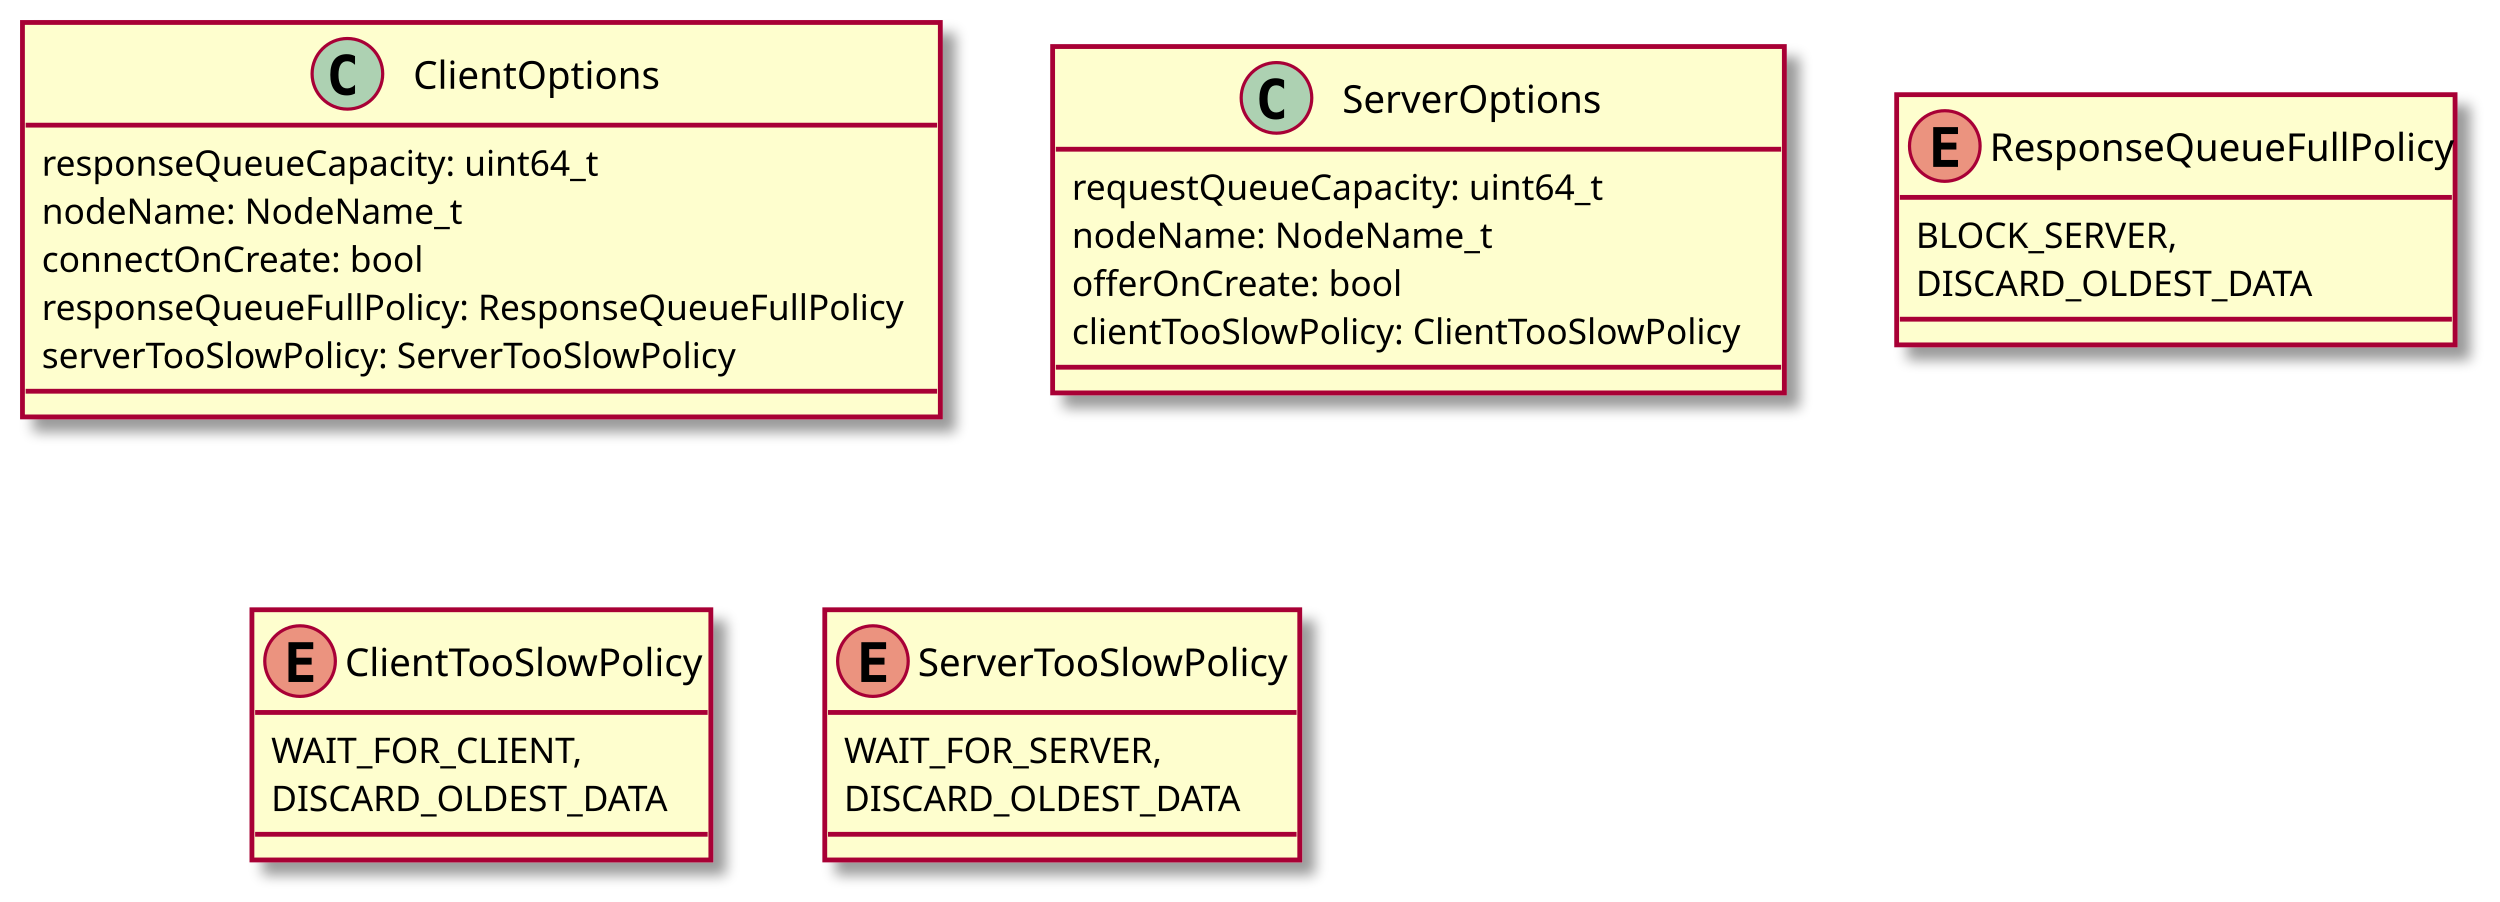
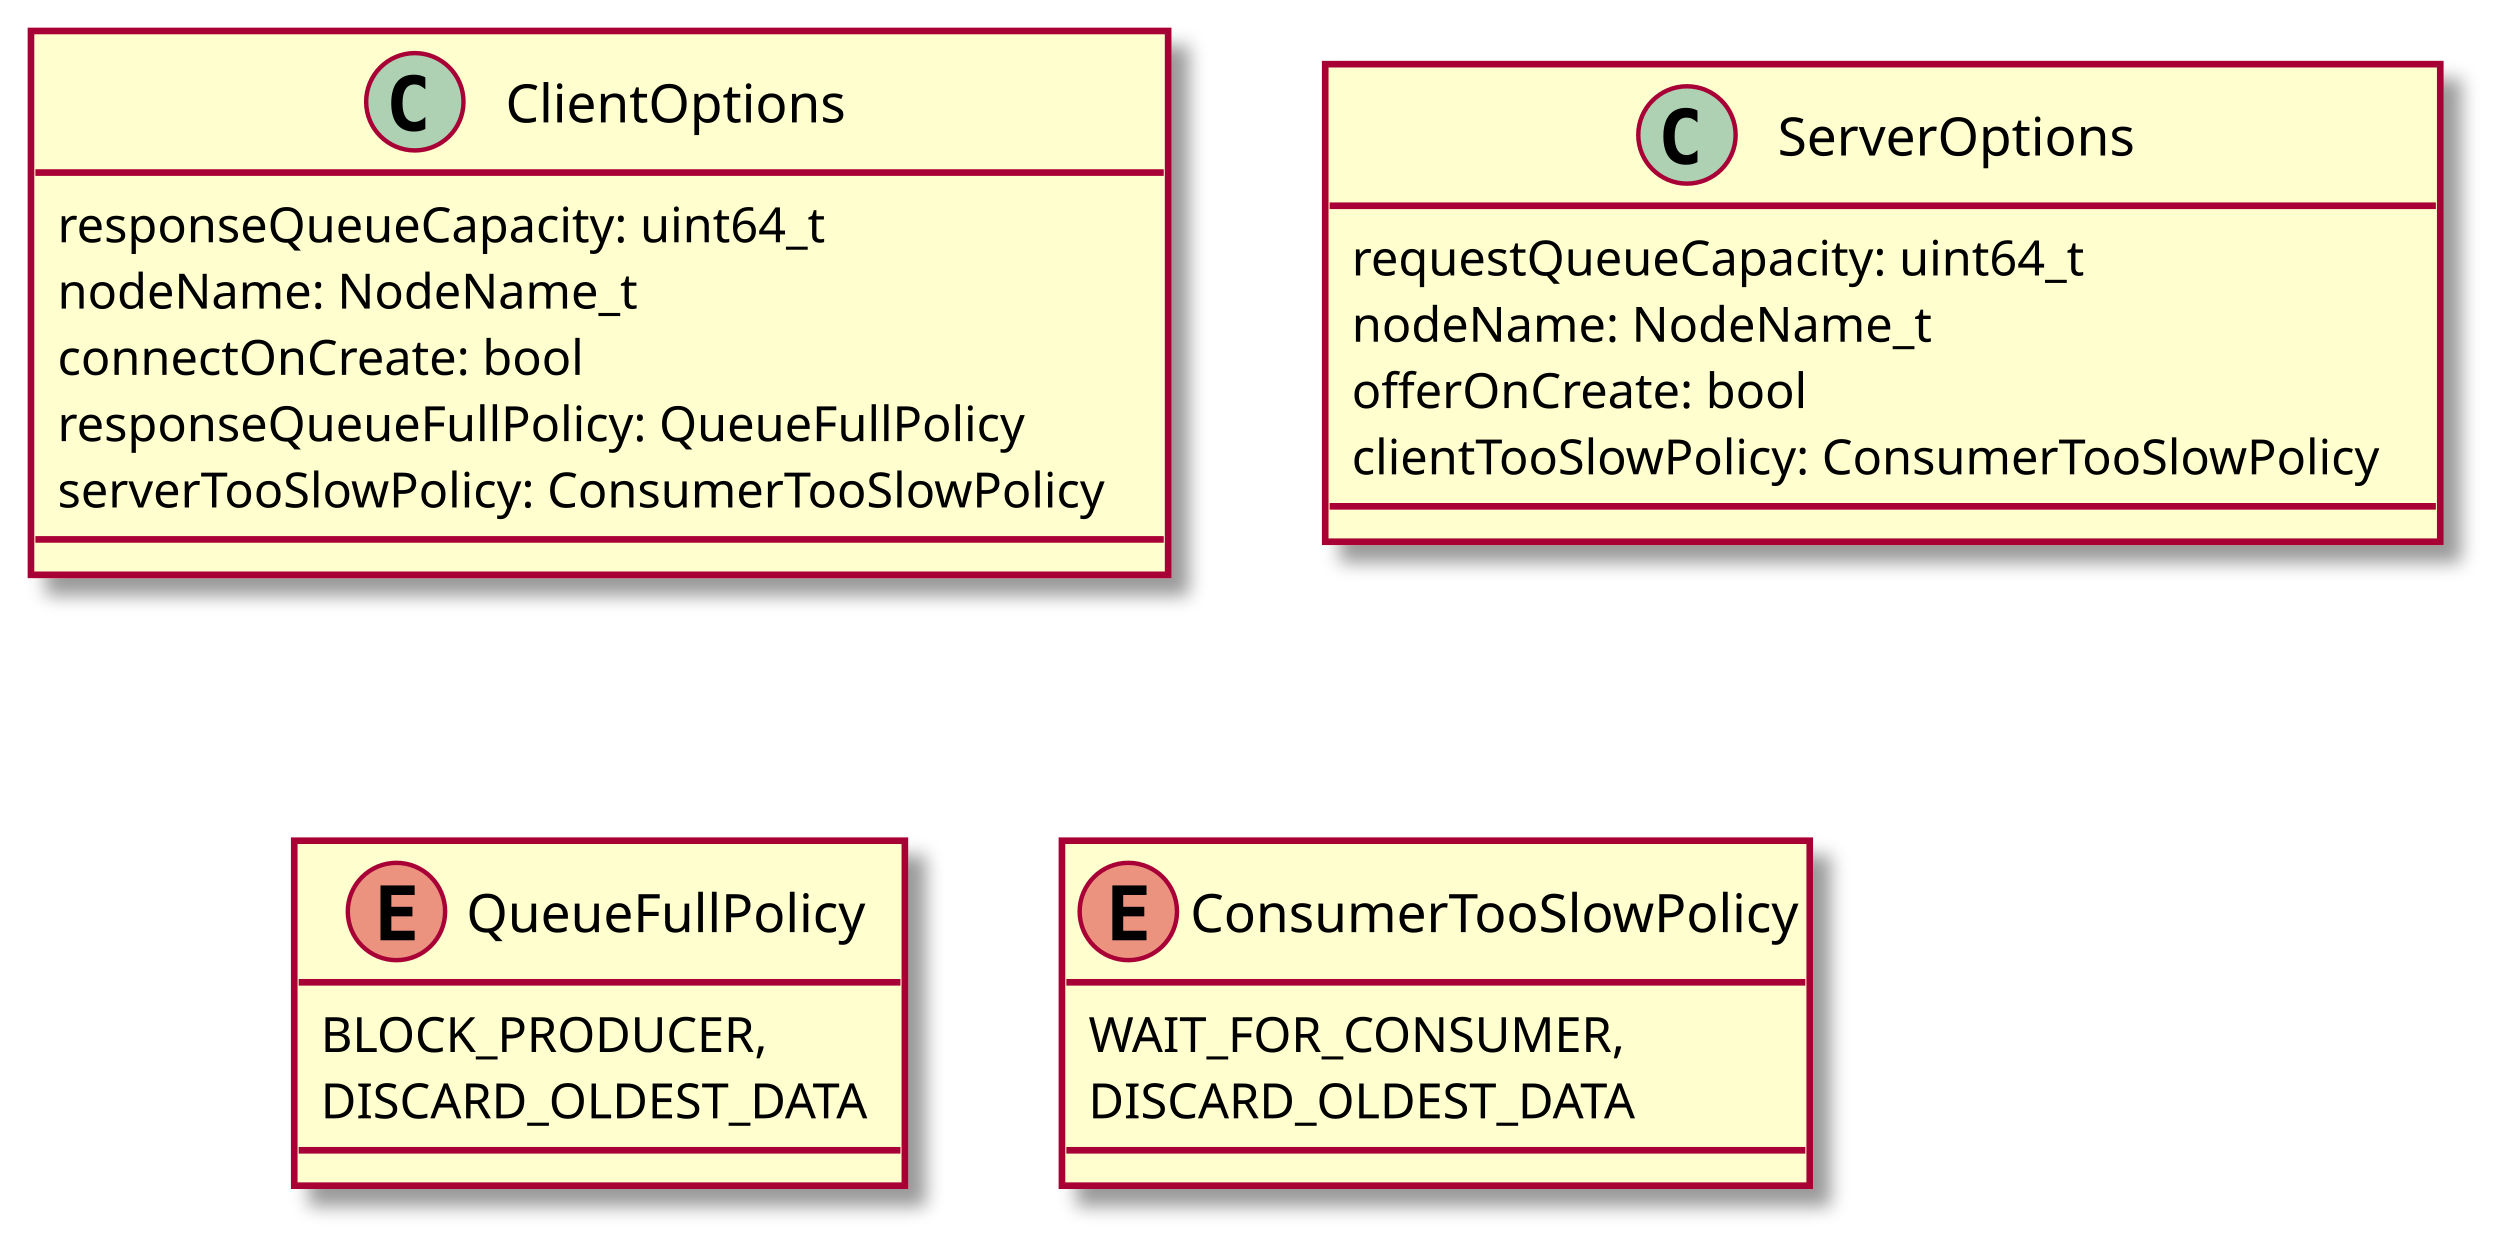
- <svg xmlns="http://www.w3.org/2000/svg" contentScriptType="application/ecmascript" contentStyleType="text/css" height="281px" preserveAspectRatio="none" style="width:779px;height:281px;background:#EEEBDC;" version="1.1" viewBox="0 0 779 281" width="779px" zoomAndPan="magnify">
+ <svg xmlns="http://www.w3.org/2000/svg" contentScriptType="application/ecmascript" contentStyleType="text/css" height="281px" preserveAspectRatio="none" style="width:565px;height:281px;background:#EEEBDC;" version="1.1" viewBox="0 0 565 281" width="565px" zoomAndPan="magnify">
  <defs>
-     <filter height="300%" id="focshf375ysc4" width="300%" x="-1" y="-1">
+     <filter height="300%" id="fkmqsbjnxygrd" width="300%" x="-1" y="-1">
      <feGaussianBlur result="blurOut" stdDeviation="2.0" />
      <feColorMatrix in="blurOut" result="blurOut2" type="matrix" values="0 0 0 0 0 0 0 0 0 0 0 0 0 0 0 0 0 0 .4 0" />
      <feOffset dx="4.0" dy="4.0" in="blurOut2" result="blurOut3" />
      <feBlend in="SourceGraphic" in2="blurOut3" mode="normal" />
    </filter>
  </defs>
  <g>
-     <rect codeLine="3" fill="#FEFECE" filter="url(#focshf375ysc4)" height="122.909" id="ClientOptions" style="stroke:#A80036;stroke-width:1.5;" width="286" x="7" y="7" />
-     <ellipse cx="108.25" cy="23" fill="#ADD1B2" rx="11" ry="11" style="stroke:#A80036;stroke-width:1.0;" />
-     <path d="M108.047,29.734 Q105.562,29.734 104.234,28.094 Q102.922,26.422 102.922,23.312 Q102.922,20.188 104.234,18.531 Q105.562,16.875 108.047,16.875 Q108.766,16.875 109.422,17.031 Q110.062,17.188 110.625,17.484 L110.625,20.203 Q110.266,19.859 109.969,19.672 Q109.672,19.469 109.406,19.344 Q109.094,19.203 108.781,19.141 Q108.484,19.078 108.172,19.078 Q106.844,19.078 106.156,20.141 Q105.469,21.234 105.469,23.312 Q105.469,25.406 106.156,26.469 Q106.844,27.547 108.172,27.547 Q108.812,27.547 109.406,27.266 Q109.703,27.141 109.984,26.953 Q110.281,26.75 110.625,26.422 L110.625,29.141 Q110.047,29.438 109.406,29.594 Q108.781,29.734 108.047,29.734 Z " fill="#000000" />
-     <text fill="#000000" font-family="sans-serif" font-size="12" lengthAdjust="spacing" textLength="75" x="128.75" y="27.656">ClientOptions</text>
-     <line style="stroke:#A80036;stroke-width:1.5;" x1="8" x2="292" y1="39" y2="39" />
+     <rect codeLine="3" fill="#FEFECE" filter="url(#fkmqsbjnxygrd)" height="122.909" id="ClientOptions" style="stroke:#A80036;stroke-width:1.5;" width="257" x="7" y="7" />
+     <ellipse cx="93.75" cy="23" fill="#ADD1B2" rx="11" ry="11" style="stroke:#A80036;stroke-width:1.0;" />
+     <path d="M93.547,29.734 Q91.062,29.734 89.734,28.094 Q88.422,26.422 88.422,23.312 Q88.422,20.188 89.734,18.531 Q91.062,16.875 93.547,16.875 Q94.266,16.875 94.922,17.031 Q95.562,17.188 96.125,17.484 L96.125,20.203 Q95.766,19.859 95.469,19.672 Q95.172,19.469 94.906,19.344 Q94.594,19.203 94.281,19.141 Q93.984,19.078 93.672,19.078 Q92.344,19.078 91.656,20.141 Q90.969,21.234 90.969,23.312 Q90.969,25.406 91.656,26.469 Q92.344,27.547 93.672,27.547 Q94.312,27.547 94.906,27.266 Q95.203,27.141 95.484,26.953 Q95.781,26.75 96.125,26.422 L96.125,29.141 Q95.547,29.438 94.906,29.594 Q94.281,29.734 93.547,29.734 Z " fill="#000000" />
+     <text fill="#000000" font-family="sans-serif" font-size="12" lengthAdjust="spacing" textLength="75" x="114.25" y="27.656">ClientOptions</text>
+     <line style="stroke:#A80036;stroke-width:1.5;" x1="8" x2="263" y1="39" y2="39" />
    <text fill="#000000" font-family="sans-serif" font-size="11" lengthAdjust="spacing" textLength="175" x="13" y="54.759">responseQueueCapacity: uint64_t</text>
    <text fill="#000000" font-family="sans-serif" font-size="11" lengthAdjust="spacing" textLength="130" x="13" y="69.741">nodeName: NodeName_t</text>
    <text fill="#000000" font-family="sans-serif" font-size="11" lengthAdjust="spacing" textLength="121" x="13" y="84.723">connectOnCreate: bool</text>
-     <text fill="#000000" font-family="sans-serif" font-size="11" lengthAdjust="spacing" textLength="274" x="13" y="99.705">responseQueueFullPolicy: ResponseQueueFullPolicy</text>
-     <text fill="#000000" font-family="sans-serif" font-size="11" lengthAdjust="spacing" textLength="225" x="13" y="114.686">serverTooSlowPolicy: ServerTooSlowPolicy</text>
-     <line style="stroke:#A80036;stroke-width:1.5;" x1="8" x2="292" y1="121.909" y2="121.909" />
-     <rect codeLine="11" fill="#FEFECE" filter="url(#focshf375ysc4)" height="107.928" id="ServerOptions" style="stroke:#A80036;stroke-width:1.5;" width="228" x="328" y="14.5" />
-     <ellipse cx="397.75" cy="30.5" fill="#ADD1B2" rx="11" ry="11" style="stroke:#A80036;stroke-width:1.0;" />
-     <path d="M397.547,37.234 Q395.062,37.234 393.734,35.594 Q392.422,33.922 392.422,30.812 Q392.422,27.688 393.734,26.031 Q395.062,24.375 397.547,24.375 Q398.266,24.375 398.922,24.531 Q399.562,24.688 400.125,24.984 L400.125,27.703 Q399.766,27.359 399.469,27.172 Q399.172,26.969 398.906,26.844 Q398.594,26.703 398.281,26.641 Q397.984,26.578 397.672,26.578 Q396.344,26.578 395.656,27.641 Q394.969,28.734 394.969,30.812 Q394.969,32.906 395.656,33.969 Q396.344,35.047 397.672,35.047 Q398.312,35.047 398.906,34.766 Q399.203,34.641 399.484,34.453 Q399.781,34.25 400.125,33.922 L400.125,36.641 Q399.547,36.938 398.906,37.094 Q398.281,37.234 397.547,37.234 Z " fill="#000000" />
-     <text fill="#000000" font-family="sans-serif" font-size="12" lengthAdjust="spacing" textLength="80" x="418.25" y="35.156">ServerOptions</text>
-     <line style="stroke:#A80036;stroke-width:1.5;" x1="329" x2="555" y1="46.5" y2="46.5" />
-     <text fill="#000000" font-family="sans-serif" font-size="11" lengthAdjust="spacing" textLength="167" x="334" y="62.259">requestQueueCapacity: uint64_t</text>
-     <text fill="#000000" font-family="sans-serif" font-size="11" lengthAdjust="spacing" textLength="130" x="334" y="77.241">nodeName: NodeName_t</text>
-     <text fill="#000000" font-family="sans-serif" font-size="11" lengthAdjust="spacing" textLength="106" x="334" y="92.223">offerOnCreate: bool</text>
-     <text fill="#000000" font-family="sans-serif" font-size="11" lengthAdjust="spacing" textLength="216" x="334" y="107.205">clientTooSlowPolicy: ClientTooSlowPolicy</text>
-     <line style="stroke:#A80036;stroke-width:1.5;" x1="329" x2="555" y1="114.428" y2="114.428" />
-     <rect codeLine="18" fill="#FEFECE" filter="url(#focshf375ysc4)" height="77.964" id="ResponseQueueFullPolicy" style="stroke:#A80036;stroke-width:1.5;" width="174" x="591" y="29.5" />
-     <ellipse cx="606" cy="45.5" fill="#EB937F" rx="11" ry="11" style="stroke:#A80036;stroke-width:1.0;" />
-     <path d="M602.391,39.609 L610.109,39.609 L610.109,41.766 L604.844,41.766 L604.844,44.438 L609.609,44.438 L609.609,46.594 L604.844,46.594 L604.844,49.844 L610.109,49.844 L610.109,52 L602.391,52 L602.391,39.609 Z " fill="#000000" />
-     <text fill="#000000" font-family="sans-serif" font-size="12" lengthAdjust="spacing" textLength="142" x="620" y="50.156">ResponseQueueFullPolicy</text>
-     <line style="stroke:#A80036;stroke-width:1.5;" x1="592" x2="764" y1="61.5" y2="61.5" />
-     <text fill="#000000" font-family="sans-serif" font-size="11" lengthAdjust="spacing" textLength="83" x="597" y="77.259">BLOCK_SERVER,</text>
-     <text fill="#000000" font-family="sans-serif" font-size="11" lengthAdjust="spacing" textLength="126" x="597" y="92.241">DISCARD_OLDEST_DATA</text>
-     <line style="stroke:#A80036;stroke-width:1.5;" x1="592" x2="764" y1="99.464" y2="99.464" />
-     <rect codeLine="23" fill="#FEFECE" filter="url(#focshf375ysc4)" height="77.964" id="ClientTooSlowPolicy" style="stroke:#A80036;stroke-width:1.5;" width="143" x="78.5" y="190" />
-     <ellipse cx="93.5" cy="206" fill="#EB937F" rx="11" ry="11" style="stroke:#A80036;stroke-width:1.0;" />
-     <path d="M89.891,200.109 L97.609,200.109 L97.609,202.266 L92.344,202.266 L92.344,204.938 L97.109,204.938 L97.109,207.094 L92.344,207.094 L92.344,210.344 L97.609,210.344 L97.609,212.5 L89.891,212.5 L89.891,200.109 Z " fill="#000000" />
-     <text fill="#000000" font-family="sans-serif" font-size="12" lengthAdjust="spacing" textLength="111" x="107.5" y="210.656">ClientTooSlowPolicy</text>
-     <line style="stroke:#A80036;stroke-width:1.5;" x1="79.5" x2="220.5" y1="222" y2="222" />
-     <text fill="#000000" font-family="sans-serif" font-size="11" lengthAdjust="spacing" textLength="99" x="84.5" y="237.759">WAIT_FOR_CLIENT,</text>
-     <text fill="#000000" font-family="sans-serif" font-size="11" lengthAdjust="spacing" textLength="126" x="84.5" y="252.741">DISCARD_OLDEST_DATA</text>
-     <line style="stroke:#A80036;stroke-width:1.5;" x1="79.5" x2="220.5" y1="259.964" y2="259.964" />
-     <rect codeLine="28" fill="#FEFECE" filter="url(#focshf375ysc4)" height="77.964" id="ServerTooSlowPolicy" style="stroke:#A80036;stroke-width:1.5;" width="148" x="257" y="190" />
-     <ellipse cx="272" cy="206" fill="#EB937F" rx="11" ry="11" style="stroke:#A80036;stroke-width:1.0;" />
-     <path d="M268.391,200.109 L276.109,200.109 L276.109,202.266 L270.844,202.266 L270.844,204.938 L275.609,204.938 L275.609,207.094 L270.844,207.094 L270.844,210.344 L276.109,210.344 L276.109,212.5 L268.391,212.5 L268.391,200.109 Z " fill="#000000" />
-     <text fill="#000000" font-family="sans-serif" font-size="12" lengthAdjust="spacing" textLength="116" x="286" y="210.656">ServerTooSlowPolicy</text>
-     <line style="stroke:#A80036;stroke-width:1.5;" x1="258" x2="404" y1="222" y2="222" />
-     <text fill="#000000" font-family="sans-serif" font-size="11" lengthAdjust="spacing" textLength="101" x="263" y="237.759">WAIT_FOR_SERVER,</text>
-     <text fill="#000000" font-family="sans-serif" font-size="11" lengthAdjust="spacing" textLength="126" x="263" y="252.741">DISCARD_OLDEST_DATA</text>
-     <line style="stroke:#A80036;stroke-width:1.5;" x1="258" x2="404" y1="259.964" y2="259.964" />
+     <text fill="#000000" font-family="sans-serif" font-size="11" lengthAdjust="spacing" textLength="224" x="13" y="99.705">responseQueueFullPolicy: QueueFullPolicy</text>
+     <text fill="#000000" font-family="sans-serif" font-size="11" lengthAdjust="spacing" textLength="245" x="13" y="114.686">serverTooSlowPolicy: ConsumerTooSlowPolicy</text>
+     <line style="stroke:#A80036;stroke-width:1.5;" x1="8" x2="263" y1="121.909" y2="121.909" />
+     <rect codeLine="11" fill="#FEFECE" filter="url(#fkmqsbjnxygrd)" height="107.928" id="ServerOptions" style="stroke:#A80036;stroke-width:1.5;" width="252" x="299.5" y="14.5" />
+     <ellipse cx="381.25" cy="30.5" fill="#ADD1B2" rx="11" ry="11" style="stroke:#A80036;stroke-width:1.0;" />
+     <path d="M381.047,37.234 Q378.562,37.234 377.234,35.594 Q375.922,33.922 375.922,30.812 Q375.922,27.688 377.234,26.031 Q378.562,24.375 381.047,24.375 Q381.766,24.375 382.422,24.531 Q383.062,24.688 383.625,24.984 L383.625,27.703 Q383.266,27.359 382.969,27.172 Q382.672,26.969 382.406,26.844 Q382.094,26.703 381.781,26.641 Q381.484,26.578 381.172,26.578 Q379.844,26.578 379.156,27.641 Q378.469,28.734 378.469,30.812 Q378.469,32.906 379.156,33.969 Q379.844,35.047 381.172,35.047 Q381.812,35.047 382.406,34.766 Q382.703,34.641 382.984,34.453 Q383.281,34.25 383.625,33.922 L383.625,36.641 Q383.047,36.938 382.406,37.094 Q381.781,37.234 381.047,37.234 Z " fill="#000000" />
+     <text fill="#000000" font-family="sans-serif" font-size="12" lengthAdjust="spacing" textLength="80" x="401.75" y="35.156">ServerOptions</text>
+     <line style="stroke:#A80036;stroke-width:1.5;" x1="300.5" x2="550.5" y1="46.5" y2="46.5" />
+     <text fill="#000000" font-family="sans-serif" font-size="11" lengthAdjust="spacing" textLength="167" x="305.5" y="62.259">requestQueueCapacity: uint64_t</text>
+     <text fill="#000000" font-family="sans-serif" font-size="11" lengthAdjust="spacing" textLength="130" x="305.5" y="77.241">nodeName: NodeName_t</text>
+     <text fill="#000000" font-family="sans-serif" font-size="11" lengthAdjust="spacing" textLength="106" x="305.5" y="92.223">offerOnCreate: bool</text>
+     <text fill="#000000" font-family="sans-serif" font-size="11" lengthAdjust="spacing" textLength="240" x="305.5" y="107.205">clientTooSlowPolicy: ConsumerTooSlowPolicy</text>
+     <line style="stroke:#A80036;stroke-width:1.5;" x1="300.5" x2="550.5" y1="114.428" y2="114.428" />
+     <rect codeLine="18" fill="#FEFECE" filter="url(#fkmqsbjnxygrd)" height="77.964" id="QueueFullPolicy" style="stroke:#A80036;stroke-width:1.5;" width="138" x="66.5" y="190" />
+     <ellipse cx="89.6" cy="206" fill="#EB937F" rx="11" ry="11" style="stroke:#A80036;stroke-width:1.0;" />
+     <path d="M85.991,200.109 L93.709,200.109 L93.709,202.266 L88.444,202.266 L88.444,204.938 L93.209,204.938 L93.209,207.094 L88.444,207.094 L88.444,210.344 L93.709,210.344 L93.709,212.5 L85.991,212.5 L85.991,200.109 Z " fill="#000000" />
+     <text fill="#000000" font-family="sans-serif" font-size="12" lengthAdjust="spacing" textLength="88" x="105.4" y="210.656">QueueFullPolicy</text>
+     <line style="stroke:#A80036;stroke-width:1.5;" x1="67.5" x2="203.5" y1="222" y2="222" />
+     <text fill="#000000" font-family="sans-serif" font-size="11" lengthAdjust="spacing" textLength="103" x="72.5" y="237.759">BLOCK_PRODUCER,</text>
+     <text fill="#000000" font-family="sans-serif" font-size="11" lengthAdjust="spacing" textLength="126" x="72.5" y="252.741">DISCARD_OLDEST_DATA</text>
+     <line style="stroke:#A80036;stroke-width:1.5;" x1="67.5" x2="203.5" y1="259.964" y2="259.964" />
+     <rect codeLine="23" fill="#FEFECE" filter="url(#fkmqsbjnxygrd)" height="77.964" id="ConsumerTooSlowPolicy" style="stroke:#A80036;stroke-width:1.5;" width="169" x="240" y="190" />
+     <ellipse cx="255" cy="206" fill="#EB937F" rx="11" ry="11" style="stroke:#A80036;stroke-width:1.0;" />
+     <path d="M251.391,200.109 L259.109,200.109 L259.109,202.266 L253.844,202.266 L253.844,204.938 L258.609,204.938 L258.609,207.094 L253.844,207.094 L253.844,210.344 L259.109,210.344 L259.109,212.5 L251.391,212.5 L251.391,200.109 Z " fill="#000000" />
+     <text fill="#000000" font-family="sans-serif" font-size="12" lengthAdjust="spacing" textLength="137" x="269" y="210.656">ConsumerTooSlowPolicy</text>
+     <line style="stroke:#A80036;stroke-width:1.5;" x1="241" x2="408" y1="222" y2="222" />
+     <text fill="#000000" font-family="sans-serif" font-size="11" lengthAdjust="spacing" textLength="123" x="246" y="237.759">WAIT_FOR_CONSUMER,</text>
+     <text fill="#000000" font-family="sans-serif" font-size="11" lengthAdjust="spacing" textLength="126" x="246" y="252.741">DISCARD_OLDEST_DATA</text>
+     <line style="stroke:#A80036;stroke-width:1.5;" x1="241" x2="408" y1="259.964" y2="259.964" />
  </g>
</svg>
